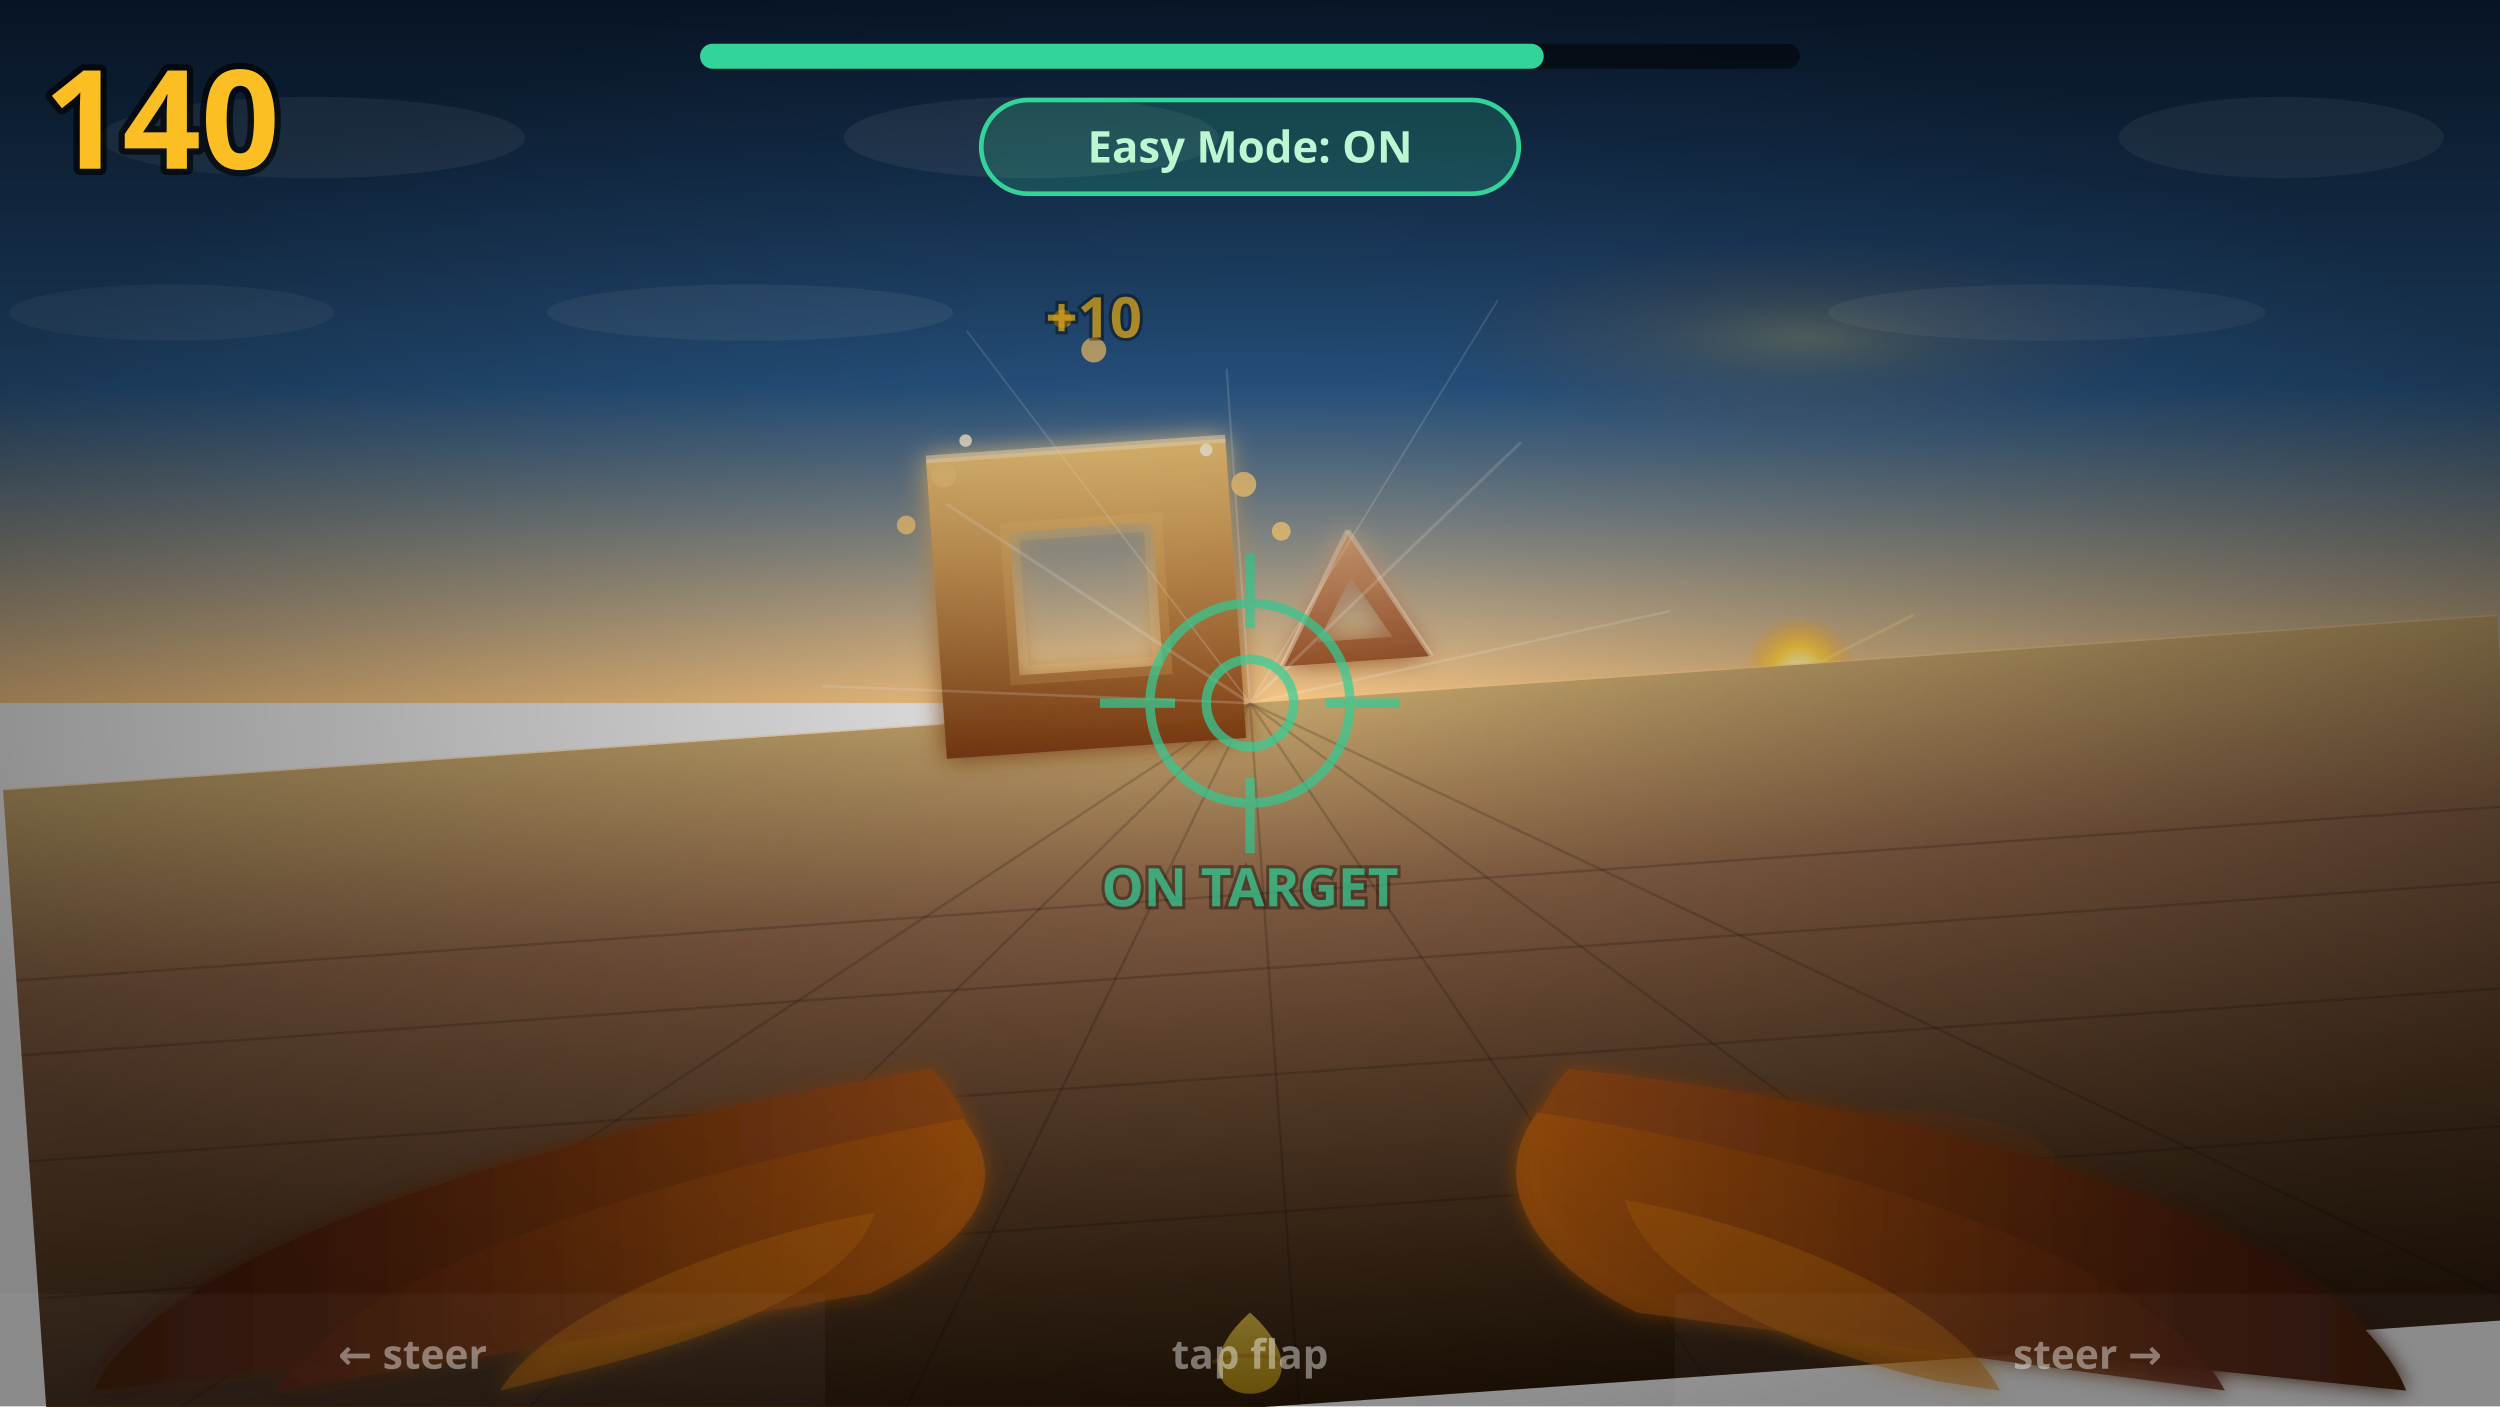
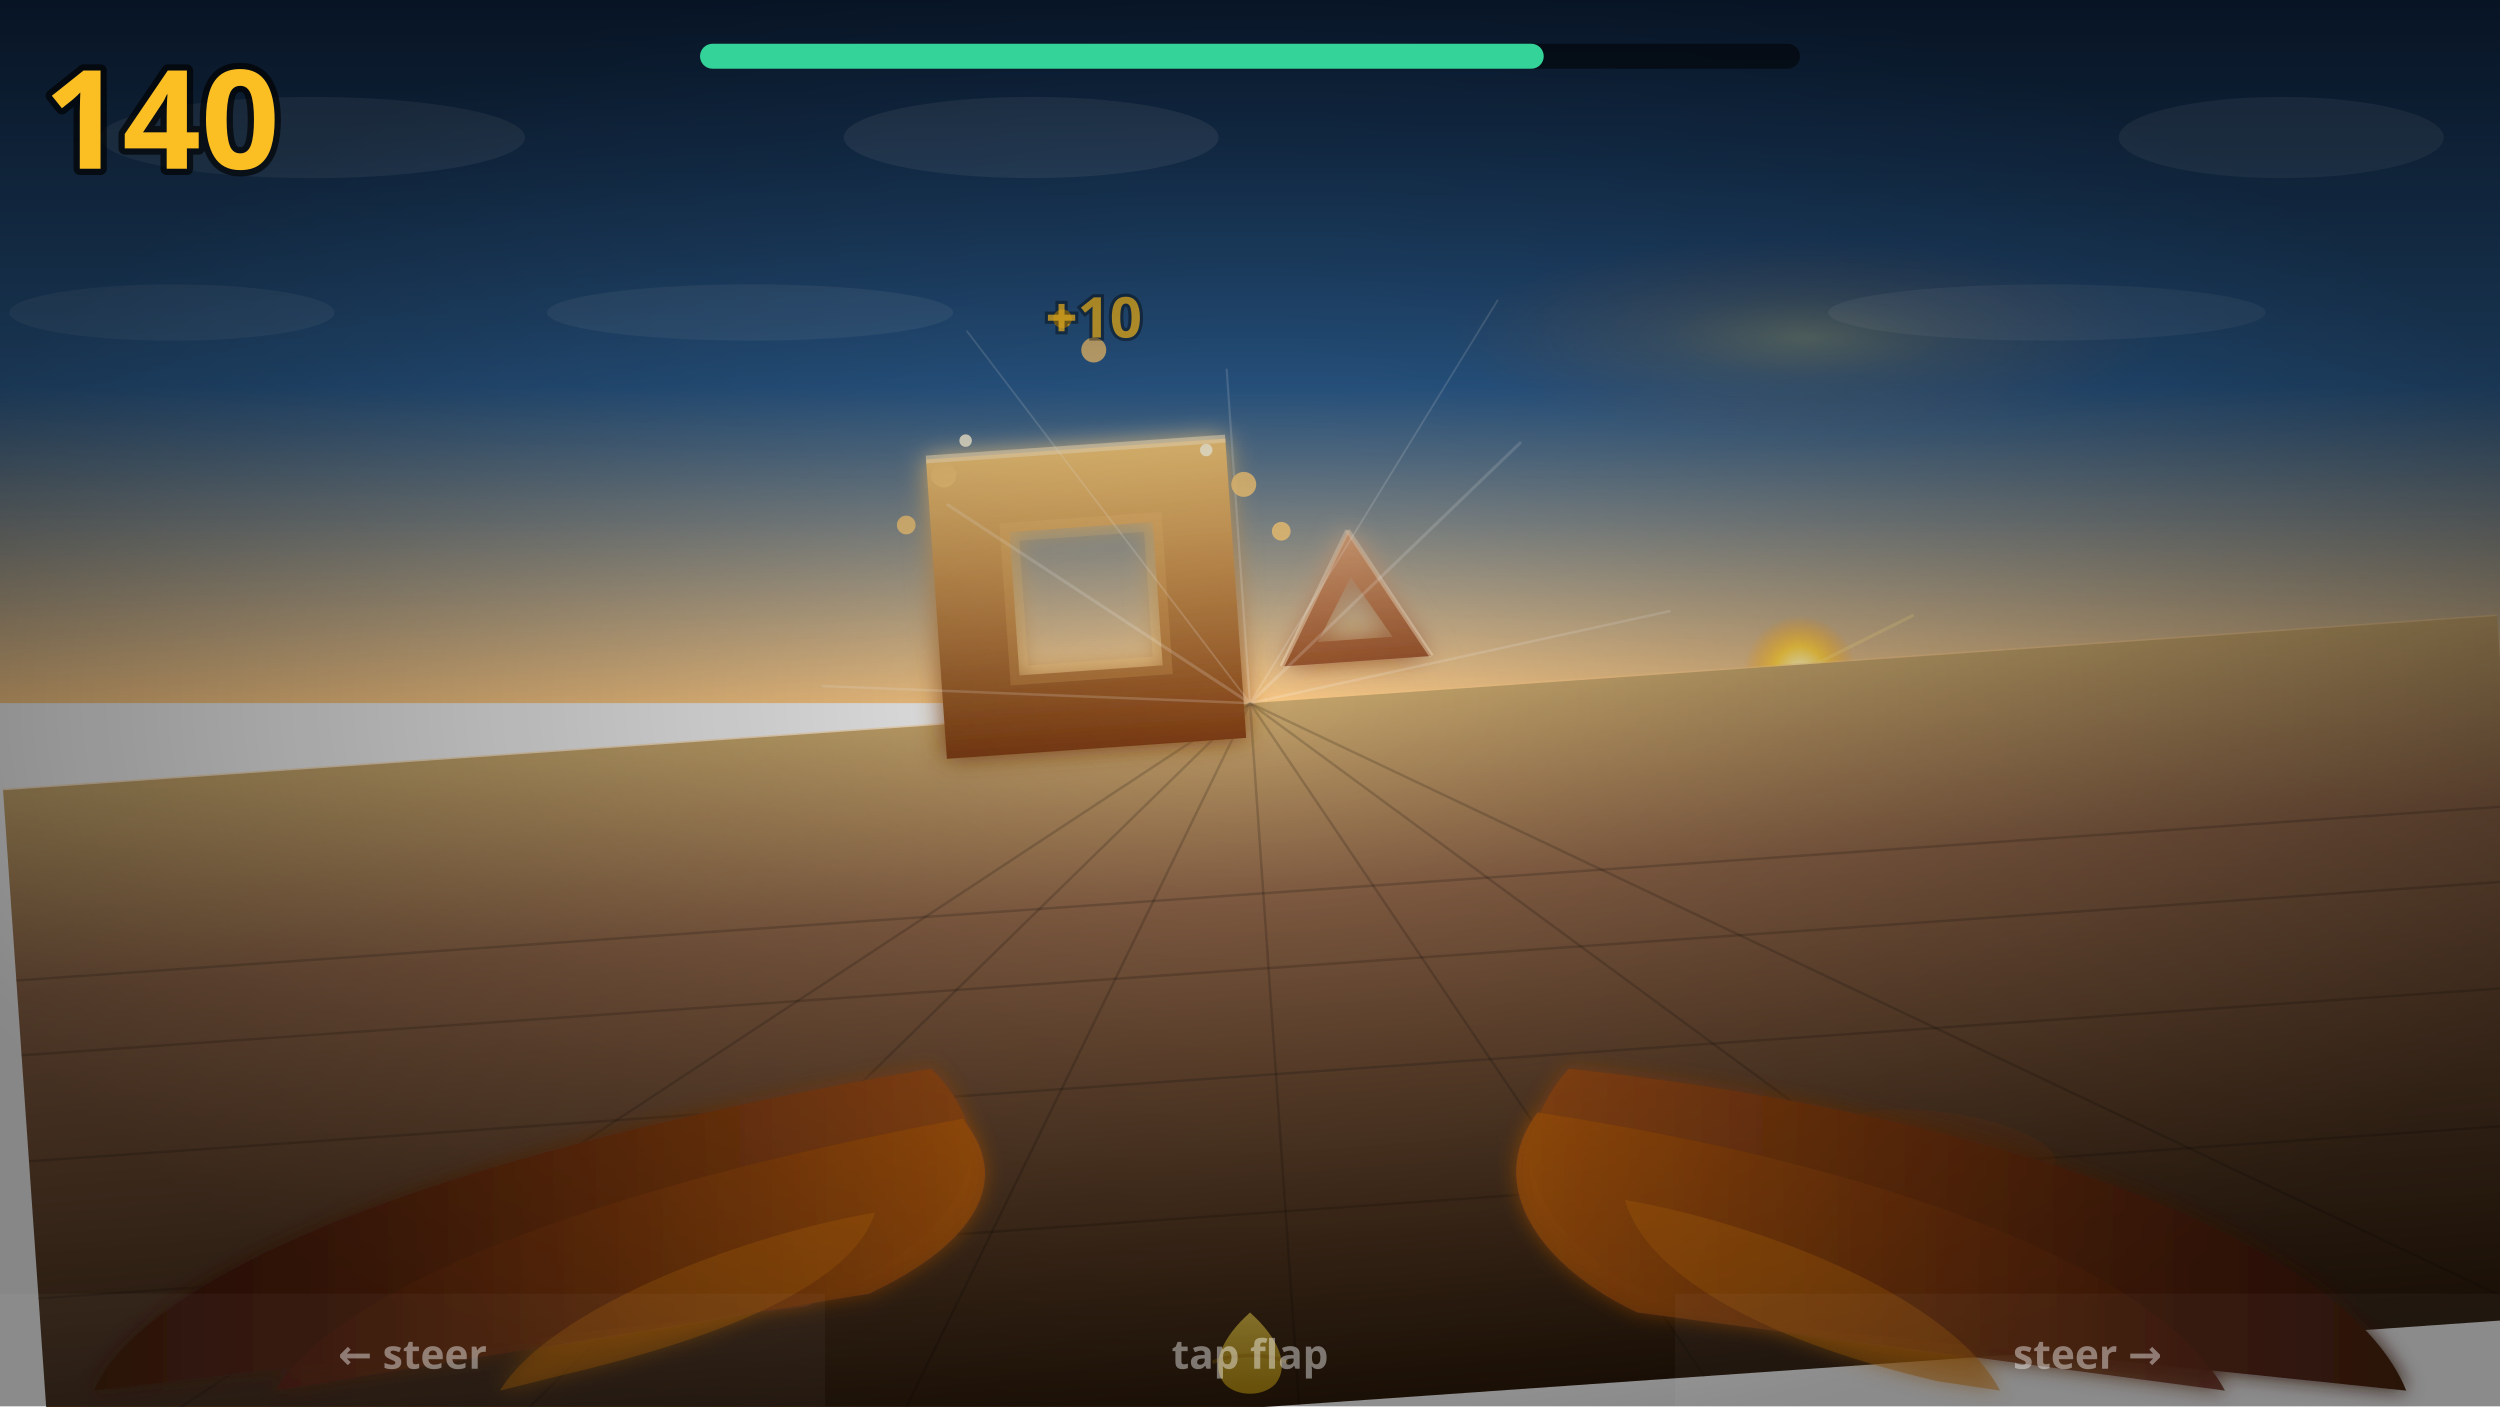
<svg xmlns="http://www.w3.org/2000/svg" viewBox="0 0 800 450">
  <defs>
    <linearGradient id="sky" x1="0" y1="0" x2="0" y2="1">
      <stop offset="0%" stop-color="#0d2340" />
      <stop offset="55%" stop-color="#2d6094" />
      <stop offset="100%" stop-color="#f9c784" />
    </linearGradient>
    <linearGradient id="ground" x1="0" y1="0" x2="0" y2="1">
      <stop offset="0%" stop-color="#c4a46b" />
      <stop offset="28%" stop-color="#8b6347" />
      <stop offset="100%" stop-color="#2c1a0a" />
    </linearGradient>
    <radialGradient id="sunBloom" cx="72%" cy="48%" r="14%" gradientUnits="objectBoundingBox">
      <stop offset="0%" stop-color="rgba(255,218,95,0.30)" />
      <stop offset="40%" stop-color="rgba(255,170,50,0.13)" />
      <stop offset="100%" stop-color="rgba(255,100,10,0)" />
    </radialGradient>
    <radialGradient id="sunDisc" cx="50%" cy="50%" r="50%">
      <stop offset="0%" stop-color="#fffcd2" />
      <stop offset="45%" stop-color="#ffd246" />
      <stop offset="100%" stop-color="rgba(255,165,30,0)" />
    </radialGradient>
    <linearGradient id="sqGrad" gradientUnits="userSpaceOnUse" x1="350" y1="140" x2="350" y2="236">
      <stop offset="0%" stop-color="#f5c97a" />
      <stop offset="100%" stop-color="#7a3b12" />
    </linearGradient>
    <linearGradient id="triGrad" gradientUnits="userSpaceOnUse" x1="435" y1="172" x2="435" y2="214">
      <stop offset="0%" stop-color="#f4a870" />
      <stop offset="100%" stop-color="#7a2c08" />
    </linearGradient>
    <linearGradient id="lwPri" x1="0" y1="0" x2="1" y2="0">
      <stop offset="0%" stop-color="#3d1505" />
      <stop offset="55%" stop-color="#78350f" />
      <stop offset="100%" stop-color="#a35215" />
    </linearGradient>
    <linearGradient id="lwSec" x1="0" y1="0" x2="1" y2="0">
      <stop offset="0%" stop-color="#5c2108" />
      <stop offset="100%" stop-color="#c2620a" />
    </linearGradient>
    <linearGradient id="rwPri" x1="1" y1="0" x2="0" y2="0">
      <stop offset="0%" stop-color="#3d1505" />
      <stop offset="55%" stop-color="#78350f" />
      <stop offset="100%" stop-color="#a35215" />
    </linearGradient>
    <linearGradient id="rwSec" x1="1" y1="0" x2="0" y2="0">
      <stop offset="0%" stop-color="#5c2108" />
      <stop offset="100%" stop-color="#c2620a" />
    </linearGradient>
    <linearGradient id="beak" x1="0" y1="0" x2="0" y2="1">
      <stop offset="0%" stop-color="#e8c84a" />
      <stop offset="100%" stop-color="#c49a10" />
    </linearGradient>
    <filter id="sglow" x="-50%" y="-50%" width="200%" height="200%">
      <feGaussianBlur stdDeviation="4" result="blur" />
      <feMerge>
        <feMergeNode in="blur" />
        <feMergeNode in="SourceGraphic" />
      </feMerge>
    </filter>
    <filter id="wglow" x="-20%" y="-20%" width="140%" height="140%">
      <feGaussianBlur stdDeviation="3" result="blur" />
      <feMerge>
        <feMergeNode in="blur" />
        <feMergeNode in="SourceGraphic" />
      </feMerge>
    </filter>
    <radialGradient id="vignette" cx="50%" cy="50%" r="55%">
      <stop offset="0%" stop-color="rgba(0,0,0,0)" />
      <stop offset="100%" stop-color="rgba(0,0,0,0.44)" />
    </radialGradient>
    <linearGradient id="hudpanel" x1="0" y1="0" x2="0" y2="1">
      <stop offset="0%" stop-color="rgba(0,0,0,0.65)" />
      <stop offset="100%" stop-color="rgba(0,0,0,0.4)" />
    </linearGradient>
  </defs>
  <rect x="0" y="0" width="800" height="225" fill="url(#sky)" />
  <rect x="0" y="0" width="800" height="225" fill="url(#sunBloom)" />
  <circle cx="576" cy="215" r="18" fill="url(#sunDisc)" />
  <g opacity="0.32" stroke="rgba(255,228,140,1)" stroke-linecap="round">
    <line x1="576" y1="215" x2="628" y2="214" stroke-width="1.4" />
    <line x1="576" y1="215" x2="612" y2="197" stroke-width="1.0" />
    <line x1="576" y1="215" x2="599" y2="230" stroke-width="0.7" />
  </g>
  <g opacity="0.10" fill="white">
    <ellipse cx="100" cy="44" rx="68" ry="13" />
    <ellipse cx="330" cy="44" rx="60" ry="13" />
    <ellipse cx="730" cy="44" rx="52" ry="13" />
  </g>
  <g opacity="0.08" fill="white">
    <ellipse cx="55" cy="100" rx="52" ry="9" />
    <ellipse cx="240" cy="100" rx="65" ry="9" />
    <ellipse cx="655" cy="100" rx="70" ry="9" />
  </g>
  <g transform="rotate(-4 400 225)">
    <line x1="0" y1="225" x2="800" y2="225" stroke="#f9c784" stroke-width="1" opacity="0.45" />
    <rect x="0" y="225" width="800" height="225" fill="url(#ground)" />
    <g stroke="rgba(0,0,0,0.17)" stroke-width="0.8">
      <line x1="0" y1="286" x2="800" y2="286" />
      <line x1="0" y1="310" x2="800" y2="310" />
      <line x1="0" y1="344" x2="800" y2="344" />
      <line x1="0" y1="388" x2="800" y2="388" />
      <line x1="0" y1="450" x2="400" y2="225" />
      <line x1="135" y1="450" x2="400" y2="225" />
      <line x1="270" y1="450" x2="400" y2="225" />
      <line x1="400" y1="450" x2="400" y2="225" />
      <line x1="530" y1="450" x2="400" y2="225" />
      <line x1="665" y1="450" x2="400" y2="225" />
      <line x1="800" y1="450" x2="400" y2="225" />
    </g>
    <circle cx="388" cy="217" r="10" fill="none" stroke="#d4ac78" stroke-width="3" opacity="0.28" />
    <g filter="url(#sglow)" opacity="0.72">
      <path d="M 435,172 L 459,214 L 411,214 Z M 435,187 L 447,207 L 423,207 Z" fill="url(#triGrad)" fill-rule="evenodd" />
      <line x1="435" y1="172" x2="459" y2="214" stroke="#f8dfc0" stroke-width="1.5" opacity="0.55" />
      <line x1="435" y1="172" x2="411" y2="214" stroke="#f8dfc0" stroke-width="1.5" opacity="0.55" />
    </g>
    <g filter="url(#sglow)">
      <path d="M 398,140 L 398,236 L 302,236 L 302,140 Z M 373,165 L 373,211 L 327,211 L 327,165 Z" fill="url(#sqGrad)" fill-rule="evenodd" />
      <line x1="302" y1="140" x2="398" y2="140" stroke="#fde8c0" stroke-width="2.5" opacity="0.60" />
      <rect x="327" y="165" width="46" height="46" fill="none" stroke="rgba(245,201,122,0.18)" stroke-width="6" />
    </g>
    <g opacity="0.18" stroke="white" stroke-linecap="round">
      <line x1="400" y1="225" x2="308" y2="155" stroke-width="1.0" />
      <line x1="400" y1="225" x2="264" y2="210" stroke-width="0.8" />
      <line x1="400" y1="225" x2="318" y2="100" stroke-width="0.6" />
      <line x1="400" y1="225" x2="492" y2="148" stroke-width="1.0" />
      <line x1="400" y1="225" x2="536" y2="205" stroke-width="0.8" />
      <line x1="400" y1="225" x2="488" y2="102" stroke-width="0.6" />
      <line x1="400" y1="225" x2="400" y2="118" stroke-width="0.7" />
    </g>
  </g>
-   <g fill="none" stroke="#34d399" stroke-width="3" opacity="0.72">
-     <circle cx="400" cy="225" r="32" />
-     <circle cx="400" cy="225" r="14" />
-     <line x1="352" y1="225" x2="376" y2="225" />
-     <line x1="424" y1="225" x2="448" y2="225" />
-     <line x1="400" y1="177" x2="400" y2="201" />
-     <line x1="400" y1="249" x2="400" y2="273" />
-   </g>
-   <text x="400" y="290" font-family="system-ui,sans-serif" font-weight="700" font-size="17" fill="#34d399" text-anchor="middle" opacity="0.78" stroke="rgba(0,0,0,0.45)" stroke-width="2" paint-order="stroke">ON TARGET</text>
  <g opacity="0.88">
    <circle cx="302" cy="152" r="4" fill="#f5c97a" />
    <circle cx="290" cy="168" r="3" fill="#f5c97a" />
    <circle cx="309" cy="141" r="2" fill="#fff8e0" />
    <circle cx="398" cy="155" r="4" fill="#f5c97a" />
    <circle cx="410" cy="170" r="3" fill="#f5c97a" />
    <circle cx="386" cy="144" r="2" fill="#fff8e0" />
    <circle cx="350" cy="112" r="4" fill="#f5c97a" />
    <circle cx="340" cy="102" r="3" fill="#fbbf24" />
  </g>
  <ellipse cx="622" cy="367" rx="36" ry="11" fill="#92400e" opacity="0.22" transform="rotate(8, 622, 367)" />
  <g filter="url(#wglow)">
    <path d="M 30 445  C 48 406 145 368 298 342  C 328 372 300 400 258 418  Z" fill="url(#lwPri)" />
    <path d="M 88 445  C 108 412 190 380 308 358  C 326 380 308 400 278 414  Z" fill="url(#lwSec)" opacity="0.82" />
    <path d="M 160 445  C 175 420 234 396 280 388  C 274 408 240 426 180 440  Z" fill="#d97706" opacity="0.48" />
  </g>
  <g filter="url(#wglow)">
    <path d="M 770 445  C 752 400 650 358 502 342  C 472 376 504 408 548 422  Z" fill="url(#rwPri)" />
    <path d="M 712 445  C 692 408 610 374 492 356  C 474 380 494 406 524 420  Z" fill="url(#rwSec)" opacity="0.82" />
    <path d="M 640 445  C 625 416 566 392 520 384  C 526 406 560 428 620 442  Z" fill="#d97706" opacity="0.48" />
  </g>
  <path d="M 400 420  C 391 428 387 437 392 443  C 396 447 404 447 408 443  C 413 437 409 428 400 420  Z" fill="url(#beak)" opacity="0.82" />
  <path d="M 388 436  C 394 433 406 433 412 436" fill="none" stroke="#9a6e06" stroke-width="1.2" opacity="0.42" />
  <text x="350" y="108" font-family="system-ui,sans-serif" font-weight="700" font-size="18" fill="#fbbf24" text-anchor="middle" opacity="0.85" stroke="rgba(0,0,0,0.45)" stroke-width="2" paint-order="stroke">+10</text>
  <rect x="0" y="0" width="800" height="450" fill="url(#vignette)" />
  <text x="14" y="54" font-family="system-ui,sans-serif" font-weight="900" font-size="44" fill="none" stroke="rgba(0,0,0,0.65)" stroke-width="4" stroke-linejoin="round" paint-order="stroke">140</text>
  <text x="14" y="54" font-family="system-ui,sans-serif" font-weight="900" font-size="44" fill="#fbbf24">140</text>
  <rect x="224" y="14" width="352" height="8" rx="4" fill="rgba(0,0,0,0.52)" />
  <rect x="224" y="14" width="270" height="8" rx="4" fill="#34d399" />
-   <rect x="314" y="32" width="172" height="30" rx="15" fill="rgba(52,211,153,0.20)" stroke="#34d399" stroke-width="1.5" />
-   <text x="400" y="52" font-family="system-ui,sans-serif" font-weight="700" font-size="14" fill="#bbf7d0" text-anchor="middle">Easy Mode: ON</text>
  <g font-family="system-ui,sans-serif" font-size="13" font-weight="600" fill="rgba(255,255,255,0.42)" text-anchor="middle">
    <rect x="0" y="414" width="264" height="36" fill="rgba(255,255,255,0.035)" />
    <rect x="536" y="414" width="264" height="36" fill="rgba(255,255,255,0.035)" />
    <text x="132" y="438">← steer</text>
    <text x="400" y="438">tap flap</text>
    <text x="668" y="438">steer →</text>
  </g>
</svg>
